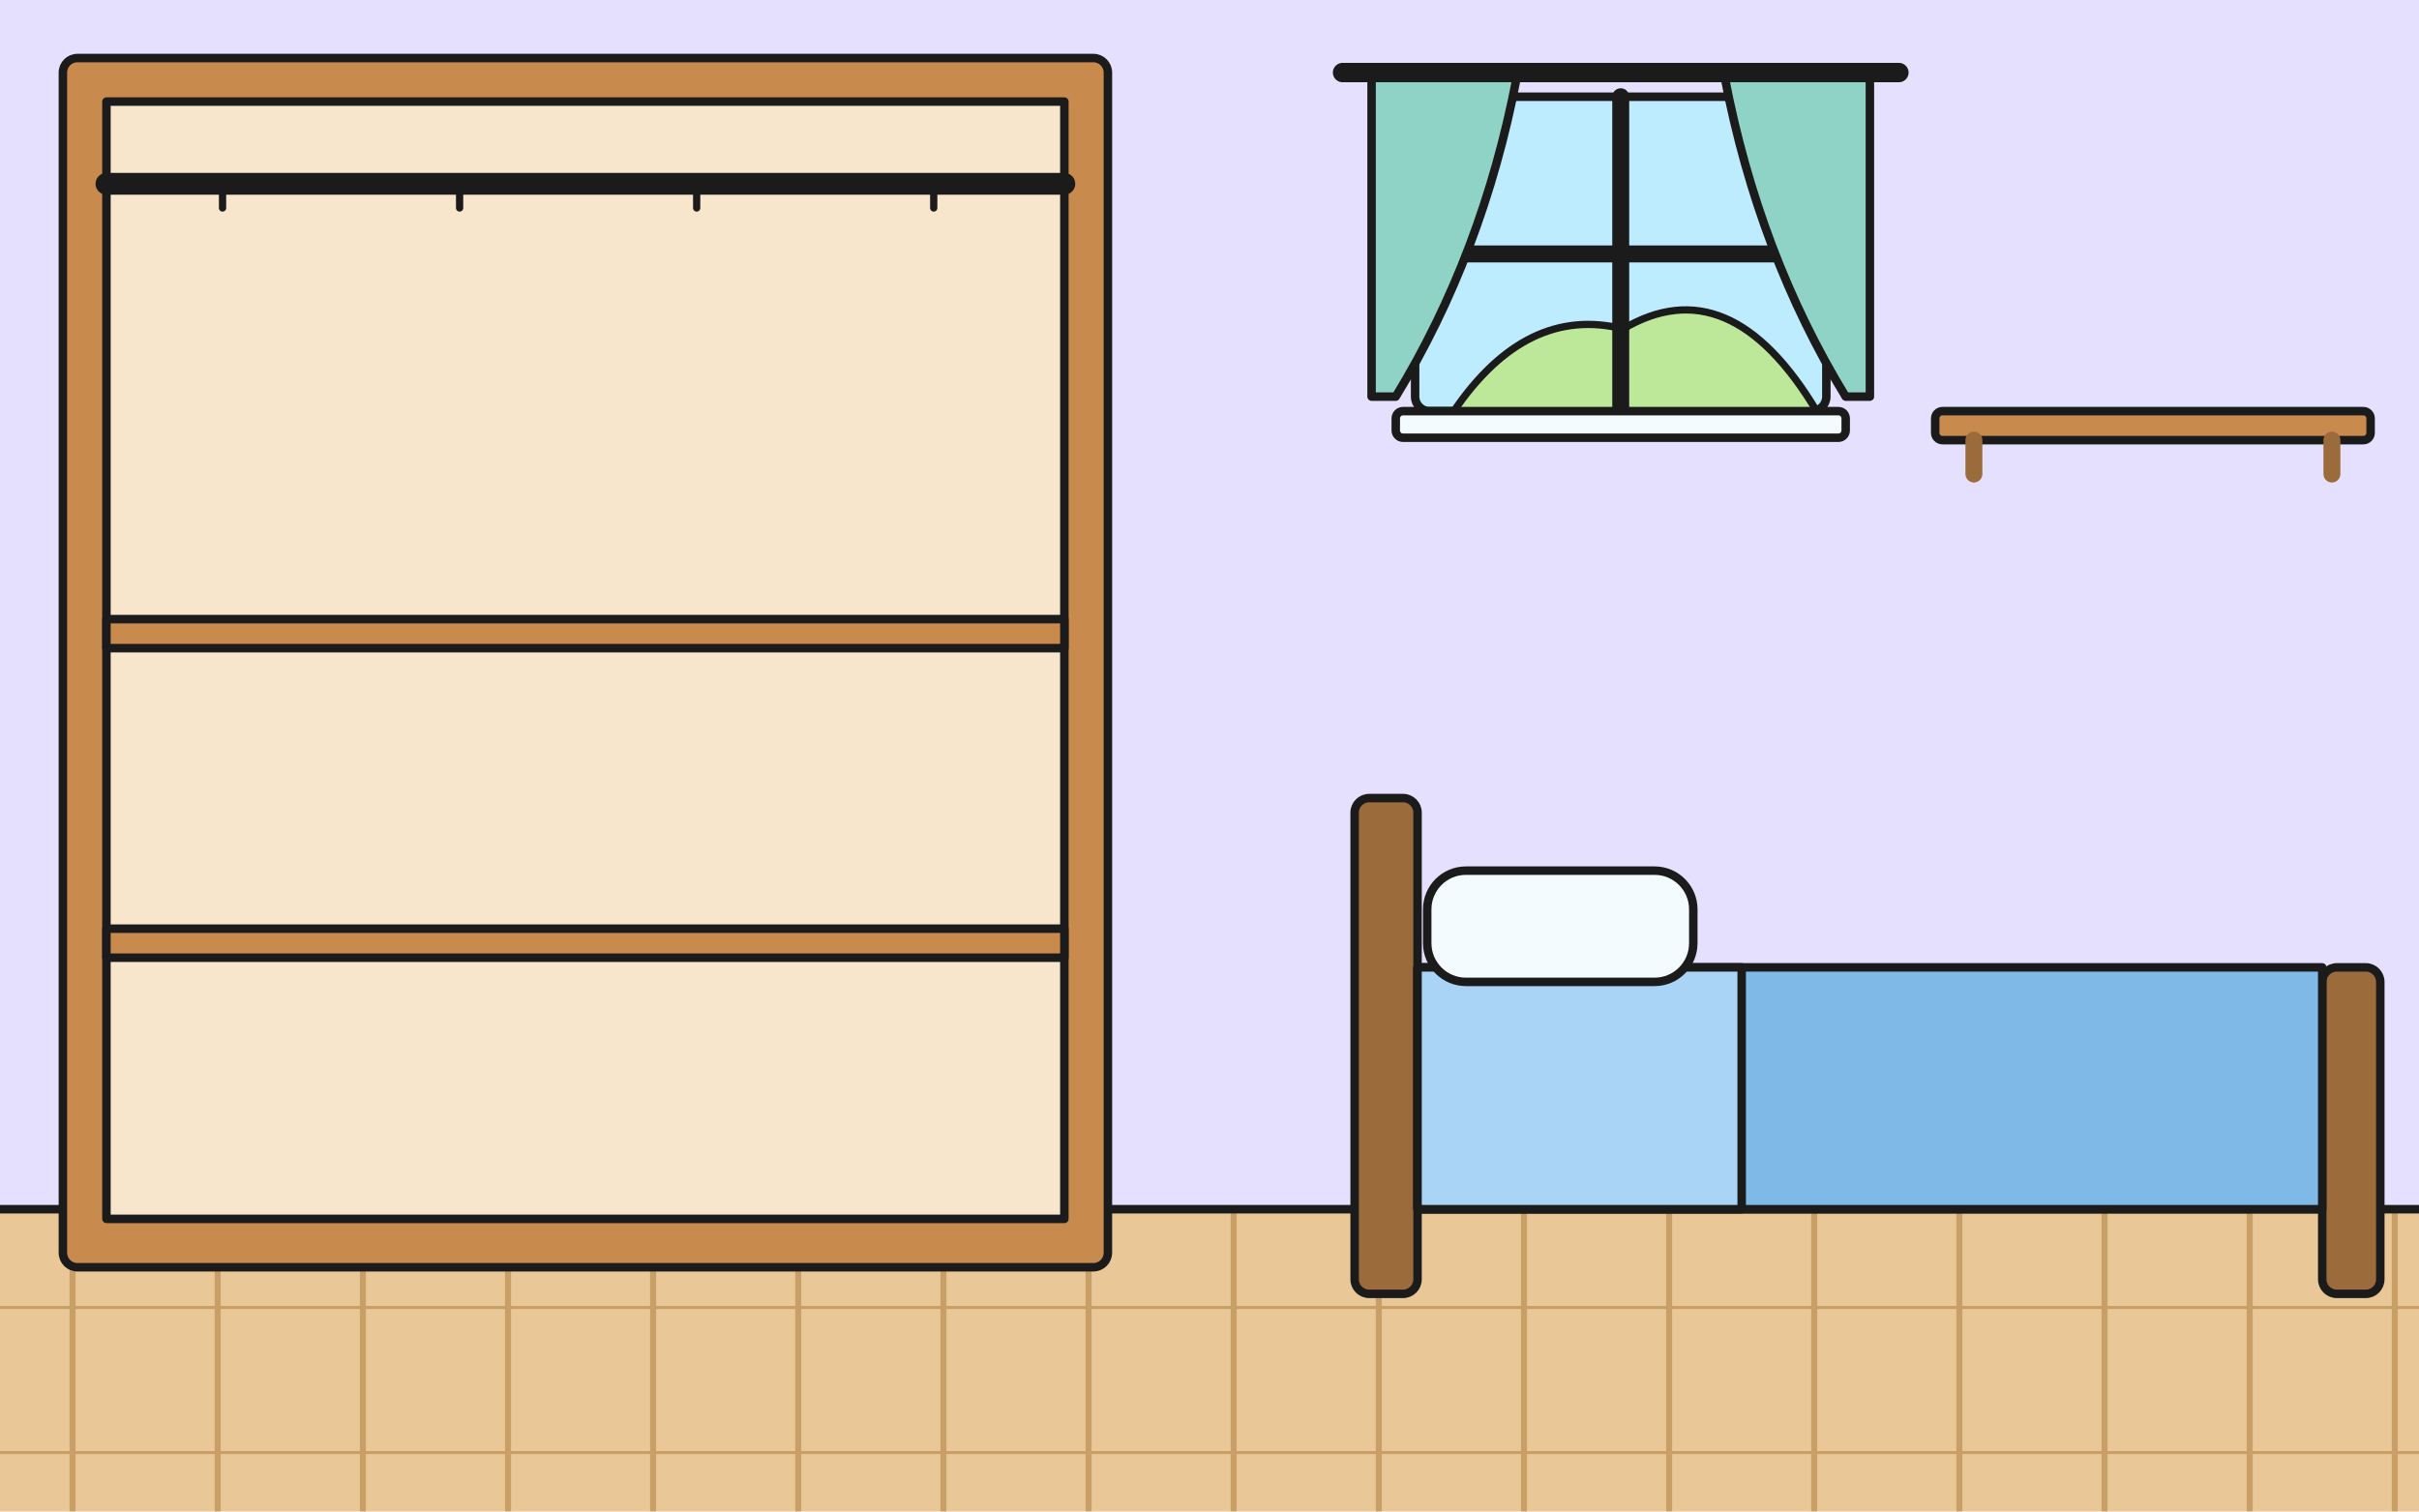
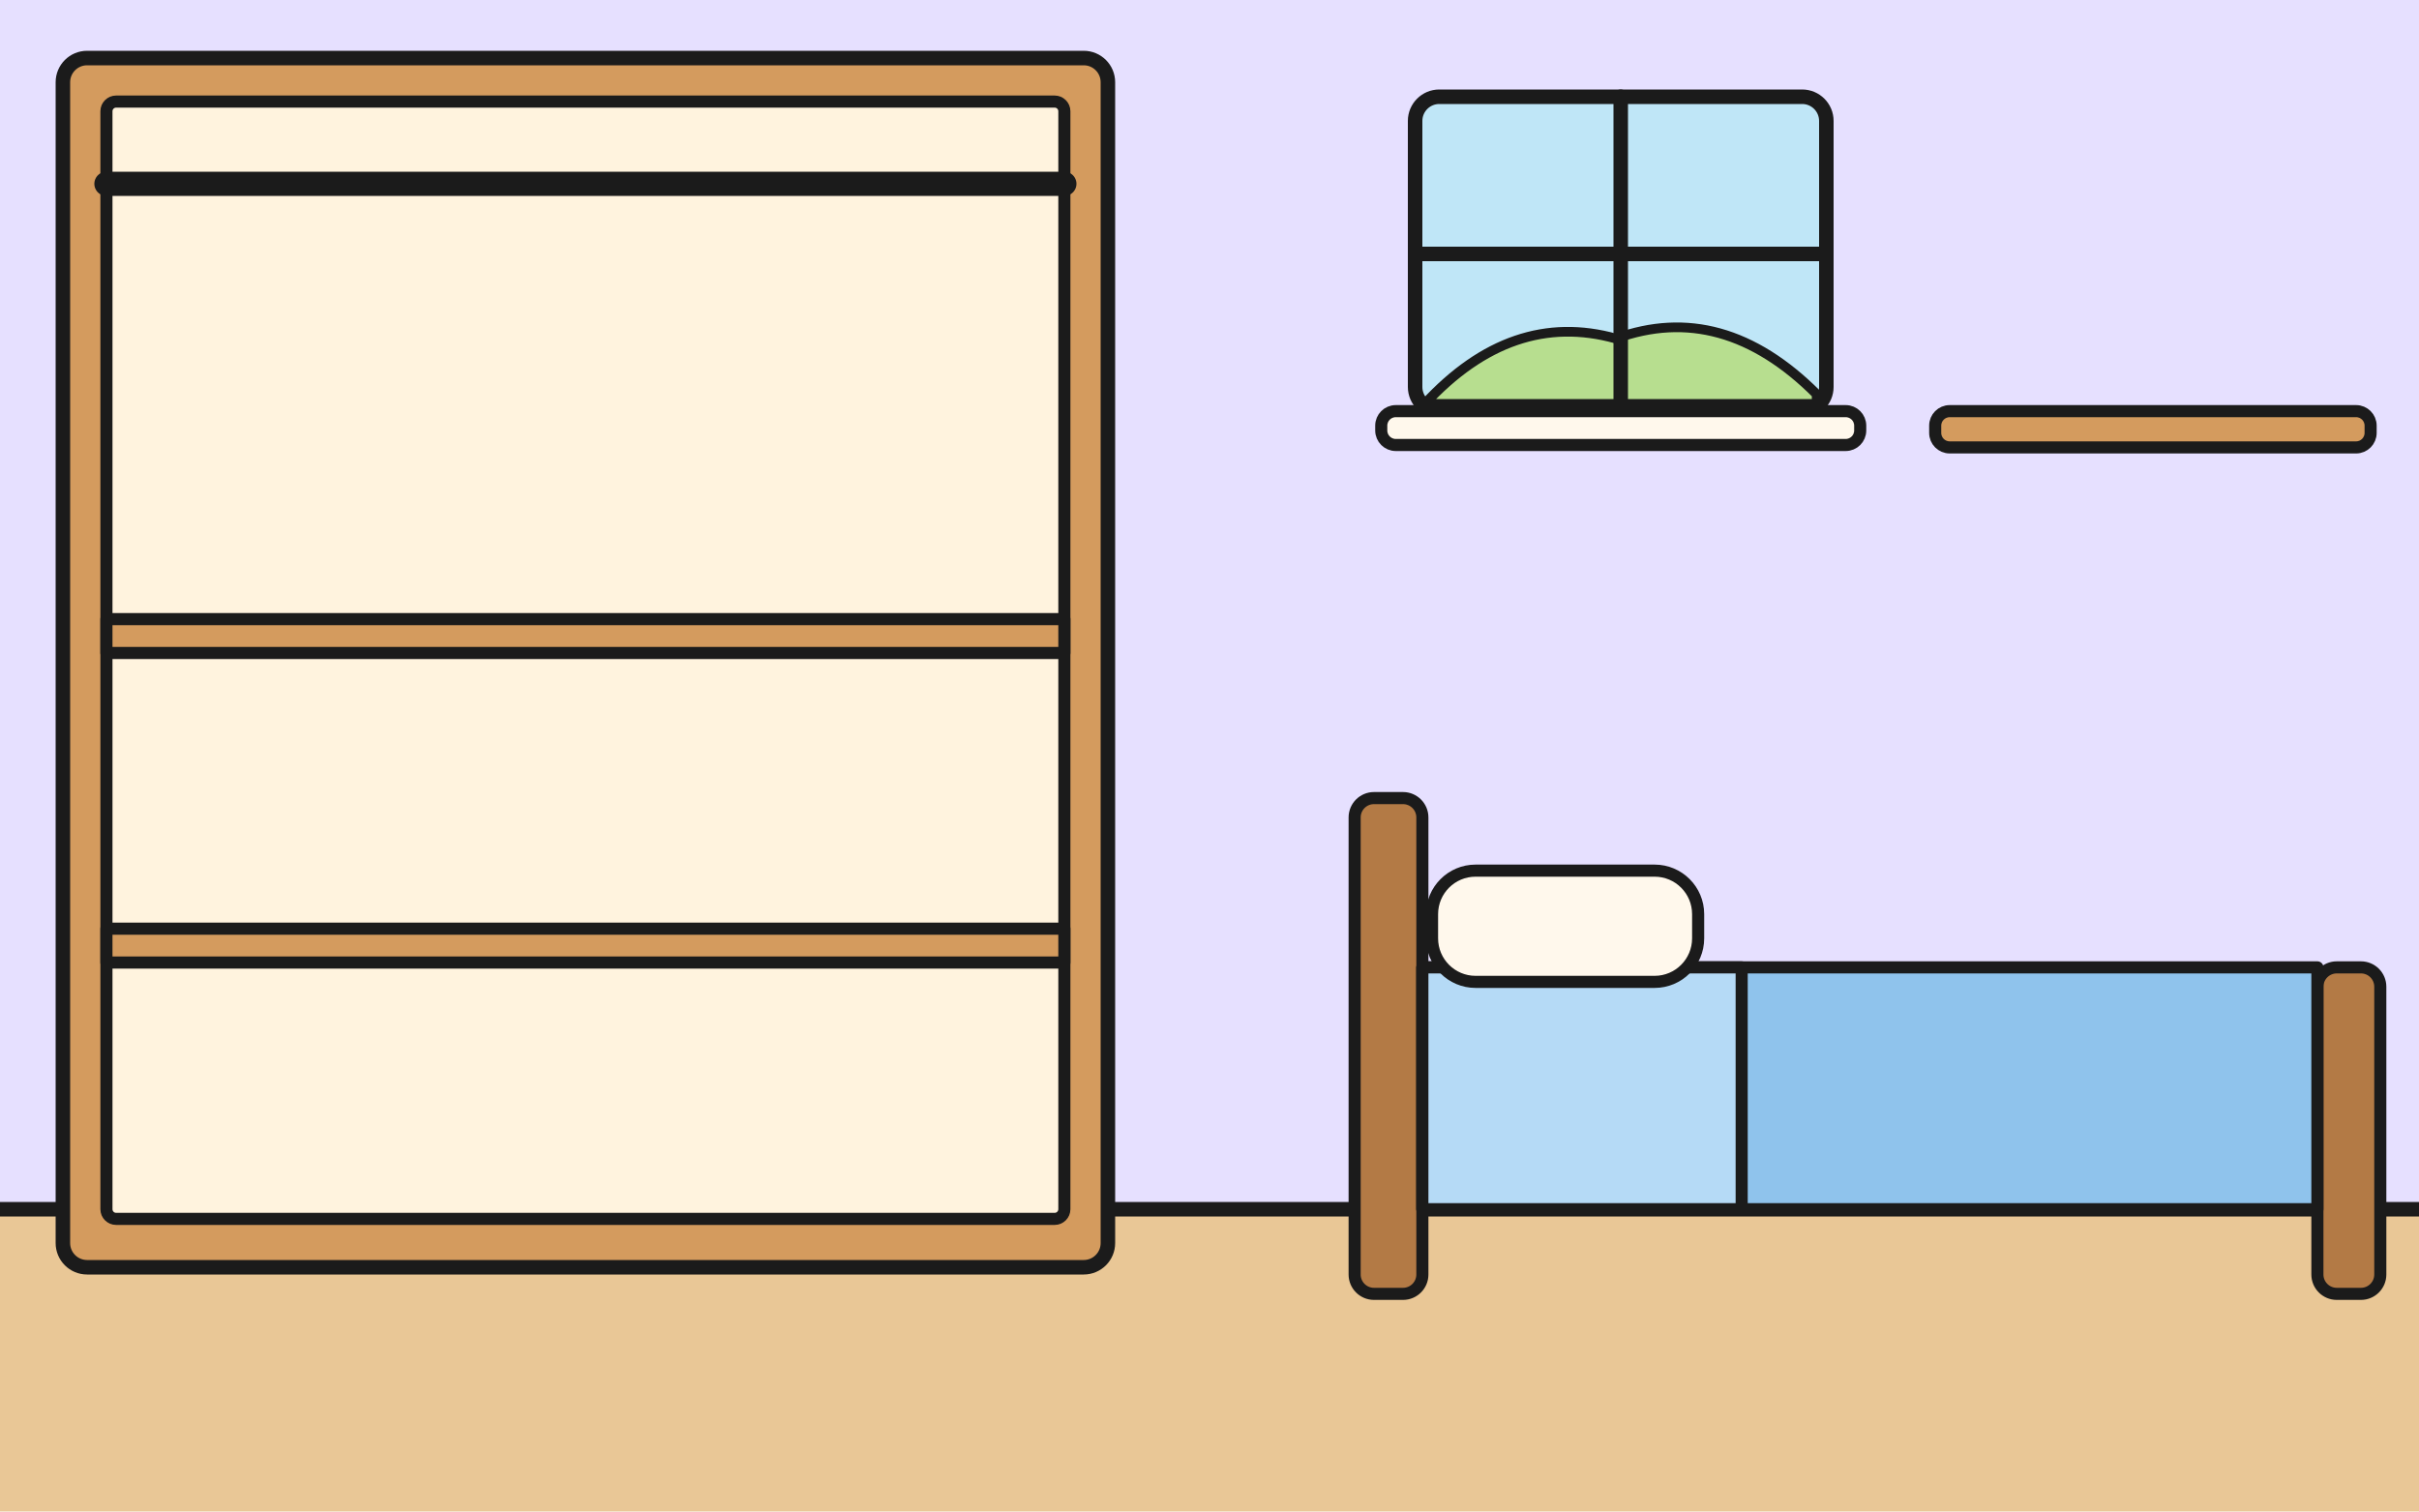
<svg xmlns="http://www.w3.org/2000/svg" viewBox="0 0 1000 625">
-   <defs>
-     <pattern id="floor" width="120" height="60" patternUnits="userSpaceOnUse">
-       <rect width="120" height="60" fill="#E9C796" />
-       <path d="M0 0H120M30 0V60M90 0V60" stroke="#C99F68" stroke-width="2.5" fill="none" />
-     </pattern>
-   </defs>
-   <g stroke="#1b1b1b" stroke-width="3.5" stroke-linecap="round" stroke-linejoin="round">
+   <g stroke="#1b1b1b" stroke-width="5" stroke-linecap="round" stroke-linejoin="round">
    <rect width="1000" height="500" fill="#E6E0FF" stroke="none" />
-     <rect y="500" width="1000" height="125" fill="url(#floor)" stroke="none" />
-     <path d="M0 500H1000" fill="none" />
-     <rect x="26" y="24" width="432" height="500" rx="6" fill="#C98A4E" />
-     <rect x="44" y="42" width="396" height="462" fill="#F7E6CC" />
-     <path d="M44 76H440" fill="none" stroke-width="9" />
-     <path d="M92 74v12" fill="none" stroke-width="3" />
-     <path d="M190 74v12" fill="none" stroke-width="3" />
-     <path d="M288 74v12" fill="none" stroke-width="3" />
-     <path d="M386 74v12" fill="none" stroke-width="3" />
-     <rect x="44" y="256" width="396" height="12" fill="#C98A4E" />
-     <rect x="44" y="384" width="396" height="12" fill="#C98A4E" />
-     <rect x="585" y="40" width="170" height="130" rx="6" fill="#BDEBFF" />
-     <path d="M601 170q30 -44 70 -34q44 -26 80 34z" fill="#BDE89A" stroke-width="3" />
-     <path d="M670 40V170M585 105H755" fill="none" stroke-width="7" />
-     <rect x="577" y="170" width="186" height="11" rx="3" fill="#F4FBFF" />
-     <path d="M567 32H627Q613 105 577 164H567Z" fill="#8FD3C7" />
-     <path d="M773 32H713Q727 105 763 164H773Z" fill="#8FD3C7" />
-     <path d="M555 30H785" fill="none" stroke-width="8" />
-     <rect x="800" y="170" width="180" height="12" rx="3" fill="#C98A4E" />
-     <path d="M816 182v14M964 182v14" stroke="#9C6B3C" stroke-width="7" />
-     <rect x="560" y="330" width="26" height="205" rx="6" fill="#9C6B3C" />
-     <rect x="960" y="400" width="24" height="135" rx="6" fill="#9C6B3C" />
-     <path d="M586 400H960V500H586Z" fill="#7FB9E8" />
-     <path d="M586 400H720V500H586Z" fill="#A9D4F5" />
-     <rect x="590" y="360" width="110" height="46" rx="16" fill="#F4FBFF" />
+     <rect y="500" width="1000" height="125" fill="#E9C796" stroke="none" />
+     <path d="M0 500H1000" fill="none" stroke-width="6" />
+     <rect x="26" y="24" width="432" height="500" rx="10" fill="#D49B5E" stroke-width="6" />
+     <rect x="44" y="42" width="396" height="462" rx="4" fill="#FFF3DE" />
+     <path d="M44 76H440" fill="none" stroke-width="10" />
+     <rect x="44" y="256" width="396" height="14" fill="#D49B5E" />
+     <rect x="44" y="384" width="396" height="14" fill="#D49B5E" />
+     <rect x="585" y="40" width="170" height="130" rx="10" fill="#BFE6F7" stroke-width="6" />
+     <path d="M589 167Q625 128 668 140Q712 124 751 163V167Z" fill="#B7DE8F" stroke-width="4" />
+     <path d="M670 40V170M585 105H755" fill="none" stroke-width="6" />
+     <rect x="571" y="170" width="198" height="14" rx="6" fill="#FFF8EC" />
+     <rect x="800" y="170" width="180" height="15" rx="6" fill="#D49B5E" />
+     <rect x="560" y="330" width="28" height="205" rx="8" fill="#B37A45" />
+     <rect x="958" y="400" width="26" height="135" rx="8" fill="#B37A45" />
+     <path d="M588 400H958V500H588Z" fill="#8FC3EC" />
+     <path d="M588 400H720V500H588Z" fill="#B5DAF6" />
+     <rect x="592" y="360" width="110" height="46" rx="18" fill="#FFF8EC" />
  </g>
</svg>
